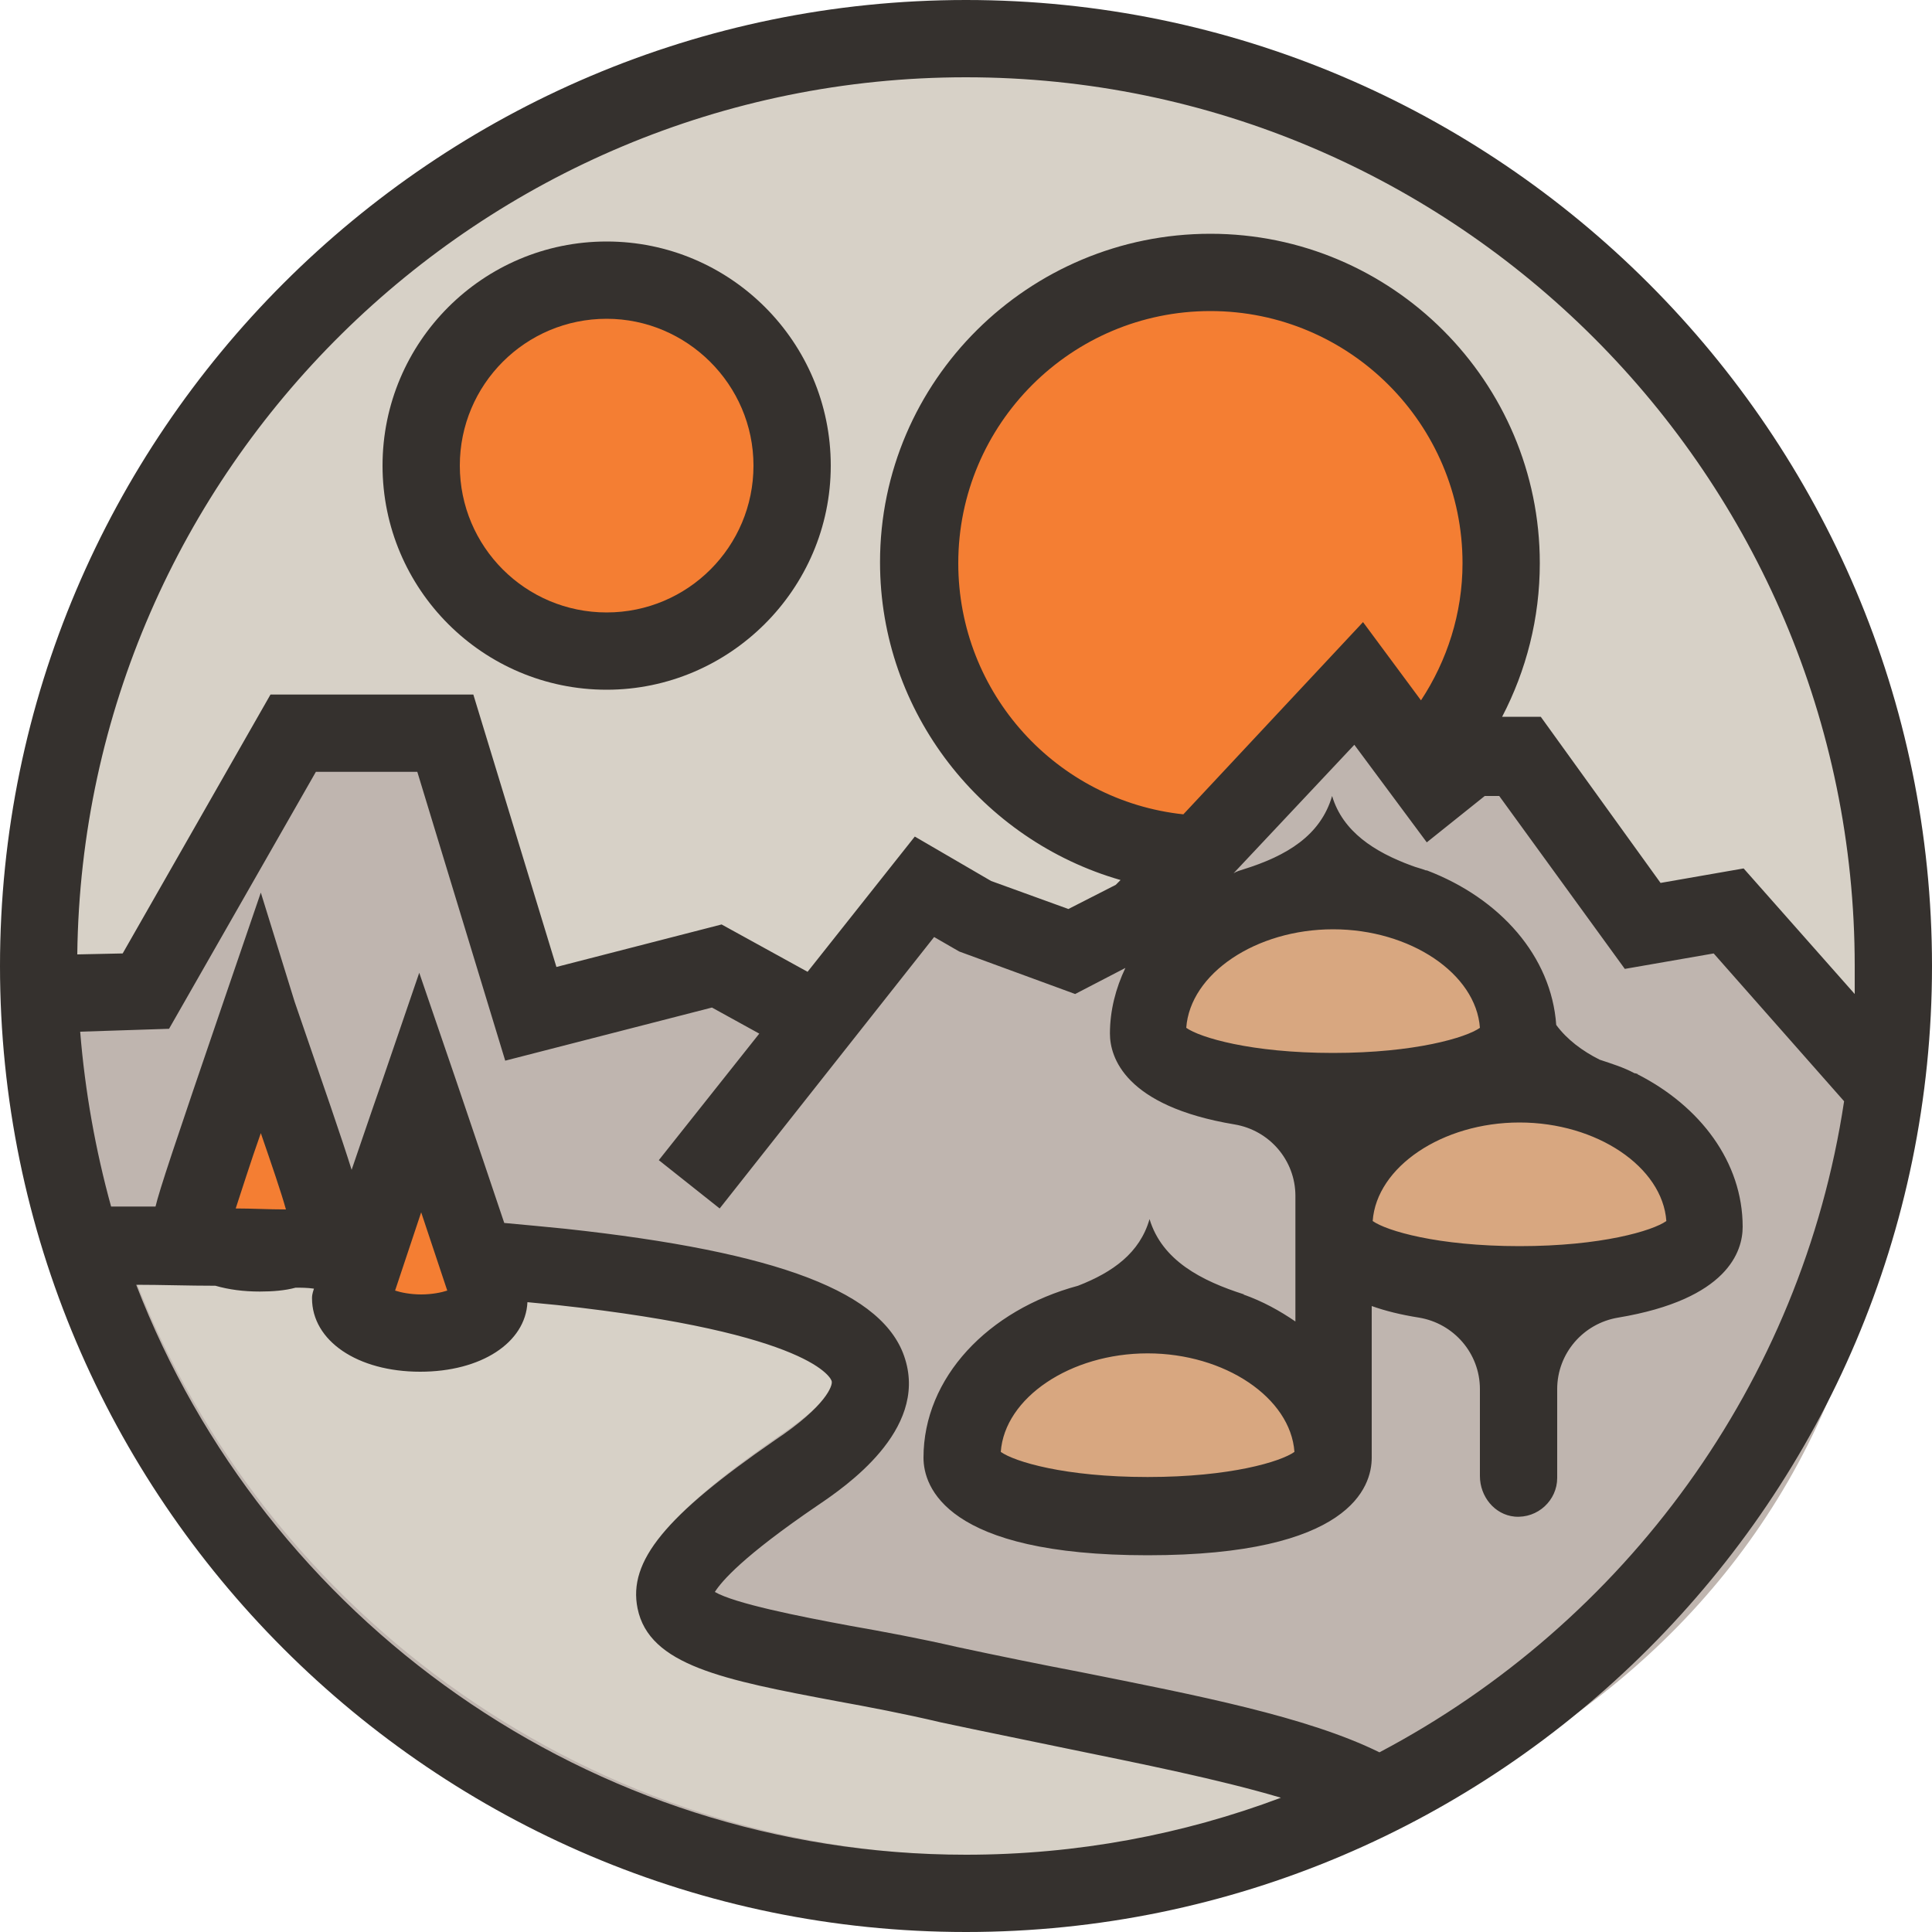
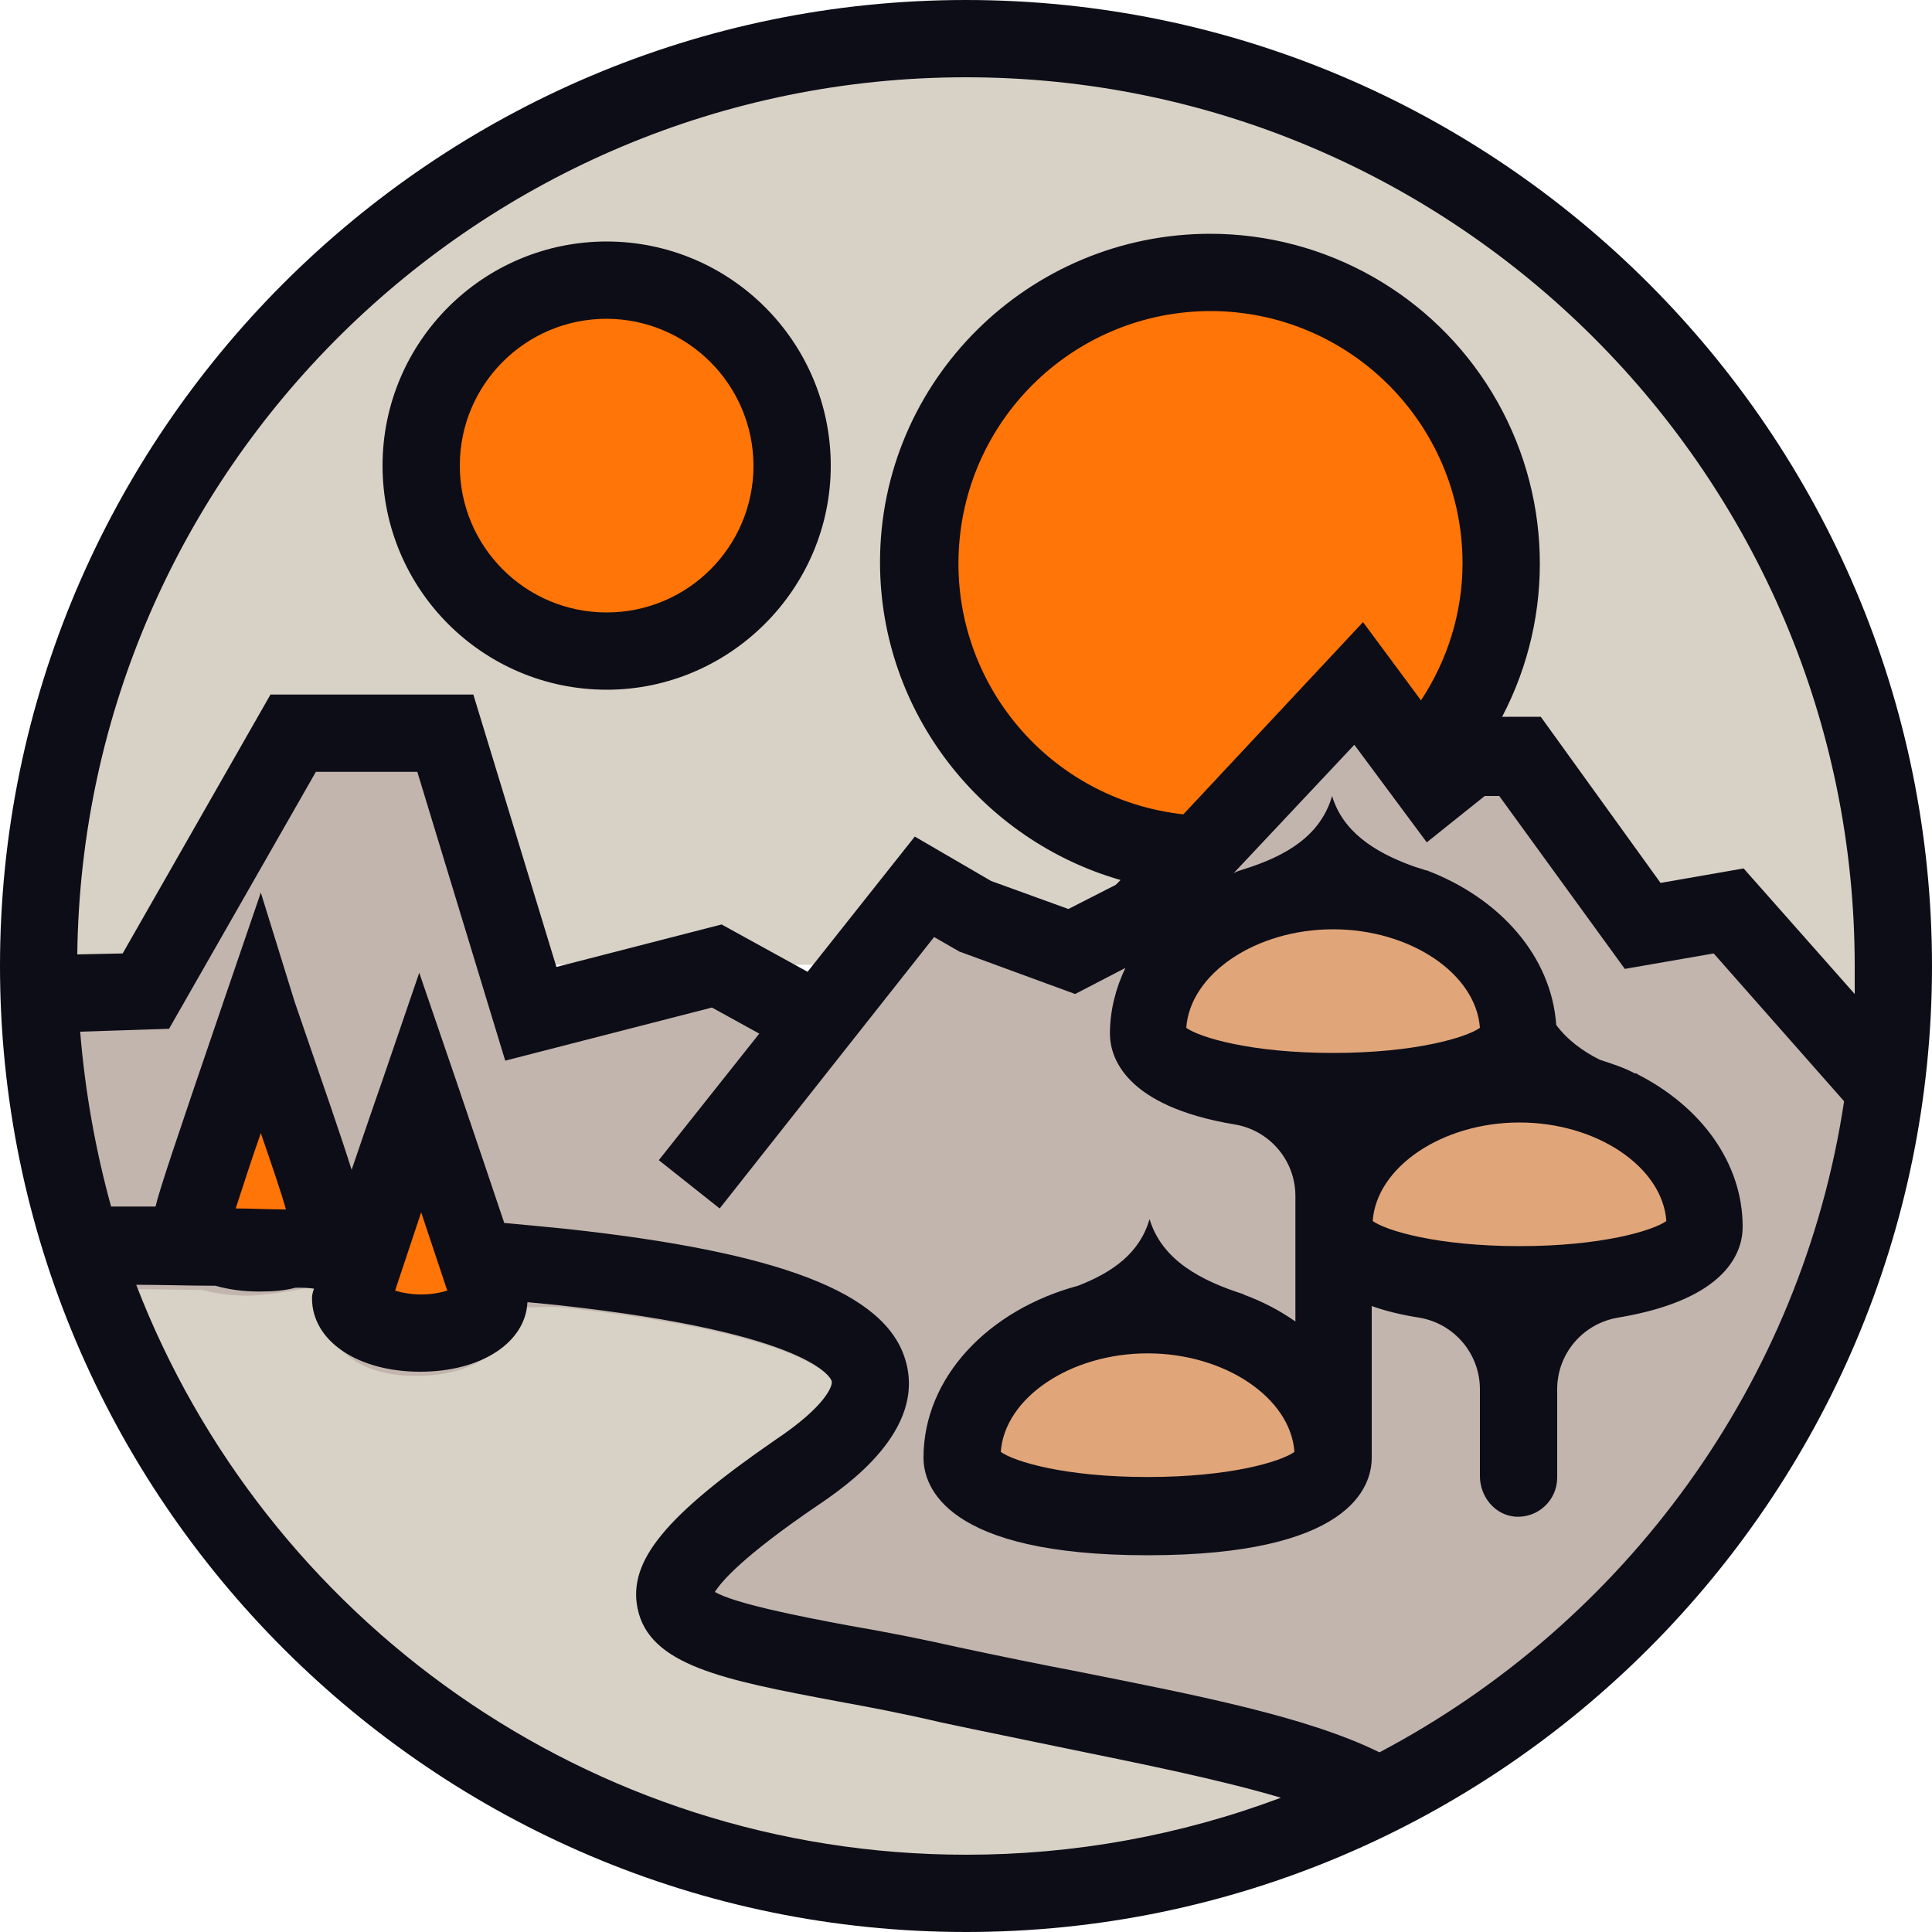
- <svg xmlns="http://www.w3.org/2000/svg" version="1.1" id="Layer_1" x="0px" y="0px" viewBox="0 0 200 200" enable-background="new 0 0 200 200" xml:space="preserve">
-   <path fill="#D7D1C7" d="M184,101.3c5.4,0,10,3.6,11.5,8.6c0.3-3.3,0.5-6.5,0.5-9.9c0-53-43-96-96-96S4,47,4,100c0,0.4,0,0.9,0,1.3  H184z" />
-   <path fill="#BFB5AF" d="M3.6,100.2c0,53,43,96,96,96s96-31,96-84C195.6,111.8,3.6,96.9,3.6,100.2z" />
-   <g>
-     <circle fill="#F47E33" cx="62.8" cy="48.2" r="19.2" />
-     <path fill="#35312E" d="M62.8,71.4C50,71.4,39.6,61,39.6,48.2S50,25,62.8,25c12.8,0,23.2,10.4,23.2,23.2S75.5,71.4,62.8,71.4z    M62.8,33c-8.4,0-15.2,6.8-15.2,15.2s6.8,15.2,15.2,15.2s15.2-6.8,15.2-15.2S71.1,33,62.8,33z" />
+ <svg xmlns="http://www.w3.org/2000/svg" width="36" height="36">
+   <g fill="none" fill-rule="evenodd">
+     <path d="M33.094 17.977c.97 0 1.797.638 2.066 1.523.054-.584.09-1.15.09-1.753C35.25 8.363 27.523.75 18 .75S.75 8.363.75 17.747v.23h32.344z" fill="#D8D1C6" fill-rule="nonzero" />
+     <circle fill="#FF7507" fill-rule="nonzero" cx="10.875" cy="8.625" r="3.375" />
+     <circle fill="#FF7507" fill-rule="nonzero" cx="22.5" cy="10.5" r="5.25" />
+     <path d="M14.554 18.643l1.025.069 1.72-2.164.935.537 1.796.663 1.276-.663 4.08-4.335 1.419 1.899.682-.555h.899l2.264 3.152 1.617-.268 2.83 3.204c.101.01.153.017.153.02-.837 9.21-7.727 15.048-17.25 15.048S.75 27.547.75 18.053c0-.095.875-.106 2.345-.059L5.548 13.7h2.839l1.406 4.638c.626.038 1.27.078 1.928.12l1.697-.44 1.136.626z" fill="#C2B5AE" fill-rule="nonzero" />
+     <path d="M18.007 35.25c-7.178 0-13.316-4.968-15.757-11.232.488 0 .994.018 1.519.018.253.071.542.107.85.107.253 0 .862-.09 1.079-.143.108 0 .235 0 .343.018-.036.107-.036.143-.036.179 0 .805.557 1.44 1.732 1.44 1.157 0 1.763-.51 1.817-1.28.181.018.697-.018.877 0 4.882.52 5.144 1.427 5.144 1.463.018.071-.078.85-1.055 1.511-2.097 1.432-2.326 1.69-2.127 2.586.235 1.074 1.429 1.045 3.455 1.646.546.162 1.284.251 1.989.394.777.18 1.59.34 2.368.483 1.447.287 2.911.573 4.068.931-.193.669-4.17 1.879-6.266 1.879z" fill="#D8D1C6" fill-rule="nonzero" />
+     <path d="M7.875 20.25S6.75 24.03 6.75 24.102c0 .36.5.648 1.125.648S9 24.462 9 24.102L7.875 20.25zM4.875 18.75S3.75 22.527 3.75 22.6c0 .36.507.65 1.125.65S6 22.96 6 22.6c0-.073-1.125-3.85-1.125-3.85z" fill="#FF7507" fill-rule="nonzero" />
+     <path d="M28.5 19.153c0 1.463-6.75 1.463-6.75 0 0-1.462 1.508-2.653 3.366-2.653 1.859 0 3.384 1.173 3.384 2.653zM31.5 22.903c0 1.463-6.75 1.463-6.75 0 0-1.462 1.508-2.653 3.366-2.653 1.876-.018 3.384 1.173 3.384 2.653zM24.75 27.403c0 1.463-6.75 1.463-6.75 0 0-1.462 1.508-2.653 3.366-2.653 1.859 0 3.384 1.191 3.384 2.653z" fill="#E1A57A" fill-rule="nonzero" />
+     <circle cx="18" cy="18" r="18" />
+     <path d="M18 0C8.082 0 0 8.082 0 18s8.082 18 18 18 18-8.082 18-18S27.918 0 18 0zm0 34.56c-7.038 0-13.068-4.41-15.462-10.62.468 0 .972.018 1.476.018.252.072.522.108.828.108.234 0 .468-.018.666-.072.108 0 .216 0 .342.018-.036.108-.036.144-.036.18 0 .792.846 1.368 2.016 1.368 1.134 0 1.962-.54 1.998-1.296l.558.054c4.788.522 5.112 1.386 5.112 1.422.018.072-.09.45-1.062 1.098-2.034 1.404-2.736 2.25-2.556 3.132.216 1.062 1.602 1.332 3.708 1.728.594.108 1.26.234 1.944.396.756.162 1.566.324 2.34.486 1.404.288 2.844.576 3.996.918A16.641 16.641 0 0 1 18 34.56zM4.392 22.518c.108-.324.27-.846.468-1.404.198.576.378 1.098.468 1.422-.324 0-.63-.018-.936-.018zm2.97 1.53l.486-1.458.486 1.458a1.631 1.631 0 0 1-.486.072c-.198 0-.378-.036-.486-.072zm18.342 8.604c-1.35-.666-3.402-1.062-5.562-1.494-.756-.144-1.548-.306-2.304-.468a38.942 38.942 0 0 0-1.998-.396c-.972-.18-2.142-.414-2.52-.63.126-.198.522-.666 1.926-1.62.504-.342 2.034-1.386 1.62-2.718-.378-1.242-2.34-1.998-6.336-2.43-.36-.036-.738-.072-1.134-.108-.198-.594-.486-1.44-.9-2.664l-.684-1.998-.684 1.998c-.234.666-.414 1.206-.576 1.674-.18-.576-.504-1.512-1.062-3.132l-.63-2.034-.684 1.998c-.936 2.736-1.206 3.546-1.278 3.852H2.07a17.621 17.621 0 0 1-.576-3.258l1.656-.054 2.736-4.788h1.89l1.638 5.382 3.852-.99.882.486-1.872 2.358 1.134.9 3.996-5.058.468.27 2.16.792.936-.486c-.18.378-.288.792-.288 1.224 0 .432.27 1.35 2.322 1.692a1.353 1.353 0 0 1 1.134 1.332v2.34a4.133 4.133 0 0 0-.972-.504h.018c-.792-.252-1.53-.63-1.764-1.404-.18.63-.684.99-1.332 1.242-1.674.45-2.88 1.71-2.88 3.204 0 .54.414 1.818 4.176 1.818 3.78 0 4.176-1.278 4.176-1.818v-2.826c.252.09.54.162.882.216a1.353 1.353 0 0 1 1.134 1.332v1.62c0 .378.27.72.648.756a.73.73 0 0 0 .792-.72v-1.656c0-.666.486-1.224 1.134-1.332 2.052-.342 2.322-1.242 2.322-1.692 0-1.206-.792-2.25-1.962-2.844h.018c-.018 0-.036-.018-.072-.018-.198-.108-.432-.18-.648-.252-.324-.162-.612-.378-.81-.648-.09-1.278-1.044-2.358-2.412-2.88h-.018c-.09-.036-.18-.054-.27-.09-.684-.252-1.278-.63-1.476-1.296-.216.738-.846 1.116-1.656 1.368-.054.018-.126.036-.18.072l2.25-2.394 1.35 1.818 1.08-.864h.27l2.34 3.222 1.656-.288 2.43 2.754c-.792 5.256-4.086 9.72-8.658 12.132zm.774-19.602l-1.08-1.458-3.348 3.582a4.703 4.703 0 0 1 .504-9.378 4.701 4.701 0 0 1 4.698 4.698c0 .936-.288 1.818-.774 2.556zm1.098 6.102c-.252.18-1.206.468-2.736.468-1.53 0-2.484-.288-2.736-.468.072-1.008 1.296-1.836 2.736-1.836 1.44 0 2.664.828 2.736 1.836zm.738 1.764c1.44 0 2.664.828 2.736 1.836-.252.18-1.206.468-2.736.468-1.53 0-2.484-.288-2.736-.468.072-1.008 1.296-1.836 2.736-1.836zm-4.194 6.138c-.252.18-1.188.468-2.736.468-1.548 0-2.484-.288-2.736-.468.072-1.008 1.296-1.836 2.736-1.836 1.44 0 2.664.828 2.736 1.836zm8.37-10.872l-1.548.27-2.232-3.096h-.72a6.146 6.146 0 0 0-5.436-9c-3.384 0-6.156 2.736-6.156 6.12 0 2.808 1.908 5.184 4.482 5.922l-.09.09-.882.45-1.44-.522-1.422-.828-1.998 2.52-1.602-.882-3.078.792-1.548-5.076H5.04l-2.754 4.824-.846.018C1.548 8.748 8.946 1.44 18 1.44c9.126 0 16.56 7.434 16.56 16.56v.522l-2.07-2.34zm-21.186-3.33c2.286 0 4.176-1.872 4.176-4.176A4.179 4.179 0 0 0 11.304 4.5a4.179 4.179 0 0 0-4.176 4.176 4.179 4.179 0 0 0 4.176 4.176zm0-6.912a2.746 2.746 0 0 1 2.736 2.736 2.735 2.735 0 0 1-2.736 2.736 2.735 2.735 0 0 1-2.736-2.736 2.735 2.735 0 0 1 2.736-2.736z" fill="#0D0D17" fill-rule="nonzero" />
  </g>
-   <circle fill="#F47E33" cx="125.2" cy="58.2" r="30.1" />
-   <polyline fill="#BFB5AF" points="71.3,122.6 95.7,91.8 100.9,94.8 110.9,98.5 118,94.8 140.7,70.6 148.6,81.2 152.4,78.1   157.4,78.1 170,95.7 179,94.2 195.2,112.6 " />
-   <polyline fill="#BFB5AF" points="87.3,107.3 74.1,100 54.9,105 46.1,75.9 30.3,75.9 15.1,102.6 4,103 " />
-   <path fill="#F47E33" d="M43.6,112.9c0,0-7.2,21-7.2,21.4c0,2,3.2,3.6,7.2,3.6s7.2-1.6,7.2-3.6C50.7,134,43.6,112.9,43.6,112.9z" />
-   <path fill="#F47E33" d="M27,104.8c0,0-7.1,20.9-7.1,21.3c0,2,3.2,3.6,7.1,3.6s7.1-1.6,7.1-3.6C34.1,125.7,27,104.8,27,104.8z" />
-   <path fill="#D8A780" d="M157.3,107c0,8.1-38.5,8.1-38.5,0s8.6-14.7,19.2-14.7S157.3,98.8,157.3,107z" />
-   <path fill="#D8A780" d="M176.5,127c0,8.1-38.5,8.1-38.5,0s8.6-14.7,19.2-14.7C167.9,112.2,176.5,118.8,176.5,127z" />
-   <path fill="#D8A780" d="M138,150.8c0,8.1-38.5,8.1-38.5,0c0-8.1,8.6-14.7,19.2-14.7S138,142.7,138,150.8z" />
-   <path fill="#D7D1C7" d="M101.1,192.1c-39.7,0-73.7-24.9-87.2-59.9c2.7,0,5.5,0.1,8.4,0.1c1.4,0.4,3,0.6,4.7,0.6  c1.4,0,2.6-0.1,3.8-0.4c0.6,0,1.3,0,1.9,0.1c-0.2,0.6-0.2,0.8-0.2,1c0,4.5,4.8,7.7,11.3,7.7c6.4,0,10-4,10.3-8.3  c1,0.1,3.1,1.1,4.1,1.2c27,2.9,28.8,7.8,28.8,8c0.1,0.4-0.6,2.5-6,6.2c-11.6,8-15.6,12.7-14.5,17.7c1.3,6,9.1,7.5,20.9,9.7  c3.3,0.6,7.1,1.4,11,2.2c4.3,1,8.8,1.9,13.1,2.7c8,1.6,16.1,3.2,22.5,5.2C123.9,190,112.7,192.1,101.1,192.1z" />
-   <path fill="#35312E" d="M100,0C44.9,0,0,44.9,0,100s44.9,100,100,100s100-44.9,100-100S155.1,0,100,0z M100,192  c-39.1,0-72.6-24.5-85.9-59c2.6,0,5.4,0.1,8.2,0.1c1.4,0.4,2.9,0.6,4.6,0.6c1.3,0,2.6-0.1,3.7-0.4c0.6,0,1.2,0,1.9,0.1  c-0.2,0.6-0.2,0.8-0.2,1c0,4.4,4.7,7.6,11.2,7.6c6.3,0,10.9-3,11.1-7.2c1,0.1,2.1,0.2,3.1,0.3c26.6,2.9,28.4,7.7,28.4,7.9  c0.1,0.4-0.5,2.5-5.9,6.1C68.9,156.9,65,161.6,66,166.5c1.2,5.9,8.9,7.4,20.6,9.6c3.3,0.6,7,1.3,10.8,2.2c4.2,0.9,8.7,1.8,13,2.7  c7.8,1.6,15.8,3.2,22.2,5.1C122.5,189.9,111.5,192,100,192z M24.4,125.1c0.6-1.8,1.5-4.7,2.6-7.8c1.1,3.2,2.1,6.1,2.6,7.9  C27.8,125.2,26.1,125.1,24.4,125.1z M40.9,133.6c0.6-1.8,1.6-4.8,2.7-8.1c1.1,3.3,2.1,6.3,2.7,8.1c-0.6,0.2-1.6,0.4-2.7,0.4  S41.5,133.8,40.9,133.6z M142.8,181.4c-7.5-3.7-18.9-5.9-30.9-8.3c-4.2-0.8-8.6-1.7-12.8-2.6c-3.9-0.9-7.7-1.6-11.1-2.2  c-5.4-1-11.9-2.3-14-3.5c0.7-1.1,2.9-3.7,10.7-9c2.8-1.9,11.3-7.7,9-15.1c-2.1-6.9-13-11.1-35.2-13.5c-2-0.2-4.1-0.4-6.3-0.6  c-1.1-3.3-2.7-8-5-14.8l-3.8-11.1l-3.8,11.1c-1.3,3.7-2.3,6.7-3.2,9.3c-1-3.2-2.8-8.4-5.9-17.4L27,92.4l-3.8,11.1  c-5.2,15.2-6.7,19.7-7.1,21.4c-1.6,0-3.1,0-4.6,0c-1.6-5.8-2.7-11.9-3.2-18.1l9.2-0.3l15.2-26.6h10.5l9.1,29.9l21.4-5.5l4.9,2.7  l-10.4,13.1l6.3,5L96.7,97l2.6,1.5l12,4.4l5.2-2.7c-1,2.1-1.6,4.4-1.6,6.8c0,2.4,1.5,7.5,12.9,9.4c3.6,0.6,6.3,3.7,6.3,7.4v13  c-1.6-1.1-3.4-2.1-5.4-2.8c0.1,0,0.1,0,0.1,0c-4.4-1.4-8.5-3.5-9.8-7.8c-1,3.5-3.8,5.5-7.4,6.9c-9.3,2.5-16,9.5-16,17.8  c0,3,2.3,10.1,23.2,10.1c21,0,23.2-7.1,23.2-10.1v-15.7c1.4,0.5,3,0.9,4.9,1.2c3.6,0.6,6.3,3.7,6.3,7.4v9c0,2.1,1.5,4,3.6,4.2  c2.4,0.2,4.4-1.7,4.4-4v-9.2c0-3.7,2.7-6.8,6.3-7.4c11.4-1.9,12.9-6.9,12.9-9.4c0-6.7-4.4-12.5-10.9-15.8c0.1,0,0.1,0,0.1,0  c-0.1,0-0.2-0.1-0.4-0.1c-1.1-0.6-2.4-1-3.6-1.4c-1.8-0.9-3.4-2.1-4.5-3.6c-0.5-7.1-5.8-13.1-13.4-16c0,0,0,0,0,0c0,0-0.1,0-0.1,0  c-0.5-0.2-1-0.3-1.5-0.5c-3.8-1.4-7.1-3.5-8.2-7.2c-1.2,4.1-4.7,6.2-9.2,7.6c0,0,0,0,0,0c-0.3,0.1-0.7,0.2-1,0.4l12.5-13.3l7.5,10.1  l6-4.8h1.5l13,17.9l9.2-1.6l13.5,15.3C186.5,143.2,168.2,168,142.8,181.4z M147.1,72.5l-6-8.1l-18.6,19.9  c-13.1-1.4-23.3-12.5-23.3-26c0-14.4,11.7-26.1,26.1-26.1s26.1,11.7,26.1,26.1C151.4,63.5,149.8,68.4,147.1,72.5z M153.2,106.4  c-1.4,1-6.7,2.6-15.2,2.6c0,0,0,0,0,0s0,0,0,0c-8.5,0-13.8-1.6-15.2-2.6c0,0,0,0,0,0c0.4-5.6,7.2-10.2,15.2-10.2  S152.8,100.8,153.2,106.4C153.2,106.4,153.2,106.4,153.2,106.4z M157.3,116.2c8,0,14.8,4.6,15.2,10.2c0,0,0,0,0,0  c-1.4,1-6.7,2.6-15.2,2.6c0,0,0,0,0,0s0,0,0,0c-8.5,0-13.8-1.6-15.2-2.6c0,0,0,0,0,0C142.5,120.8,149.3,116.2,157.3,116.2z   M134,150.3c-1.4,1-6.6,2.6-15.2,2.6c-8.6,0-13.8-1.6-15.2-2.6c0.4-5.6,7.2-10.2,15.2-10.2C126.8,140.1,133.6,144.7,134,150.3z   M180.5,89.9l-8.6,1.5l-12.4-17.2h-4c2.5-4.8,3.9-10.2,3.9-15.9c0-18.8-15.3-34.1-34.1-34.1S91.1,39.4,91.1,58.2  c0,15.6,10.6,28.8,24.9,32.9l-0.5,0.5l-4.9,2.5l-8-2.9l-7.9-4.6l-11.1,14l-8.9-4.9l-17.1,4.4L49,71.9H28L12.7,98.7L8,98.8  C8.6,48.6,49.7,8,100,8c50.7,0,92,41.3,92,92c0,1,0,1.9,0,2.9L180.5,89.9z" />
</svg>
